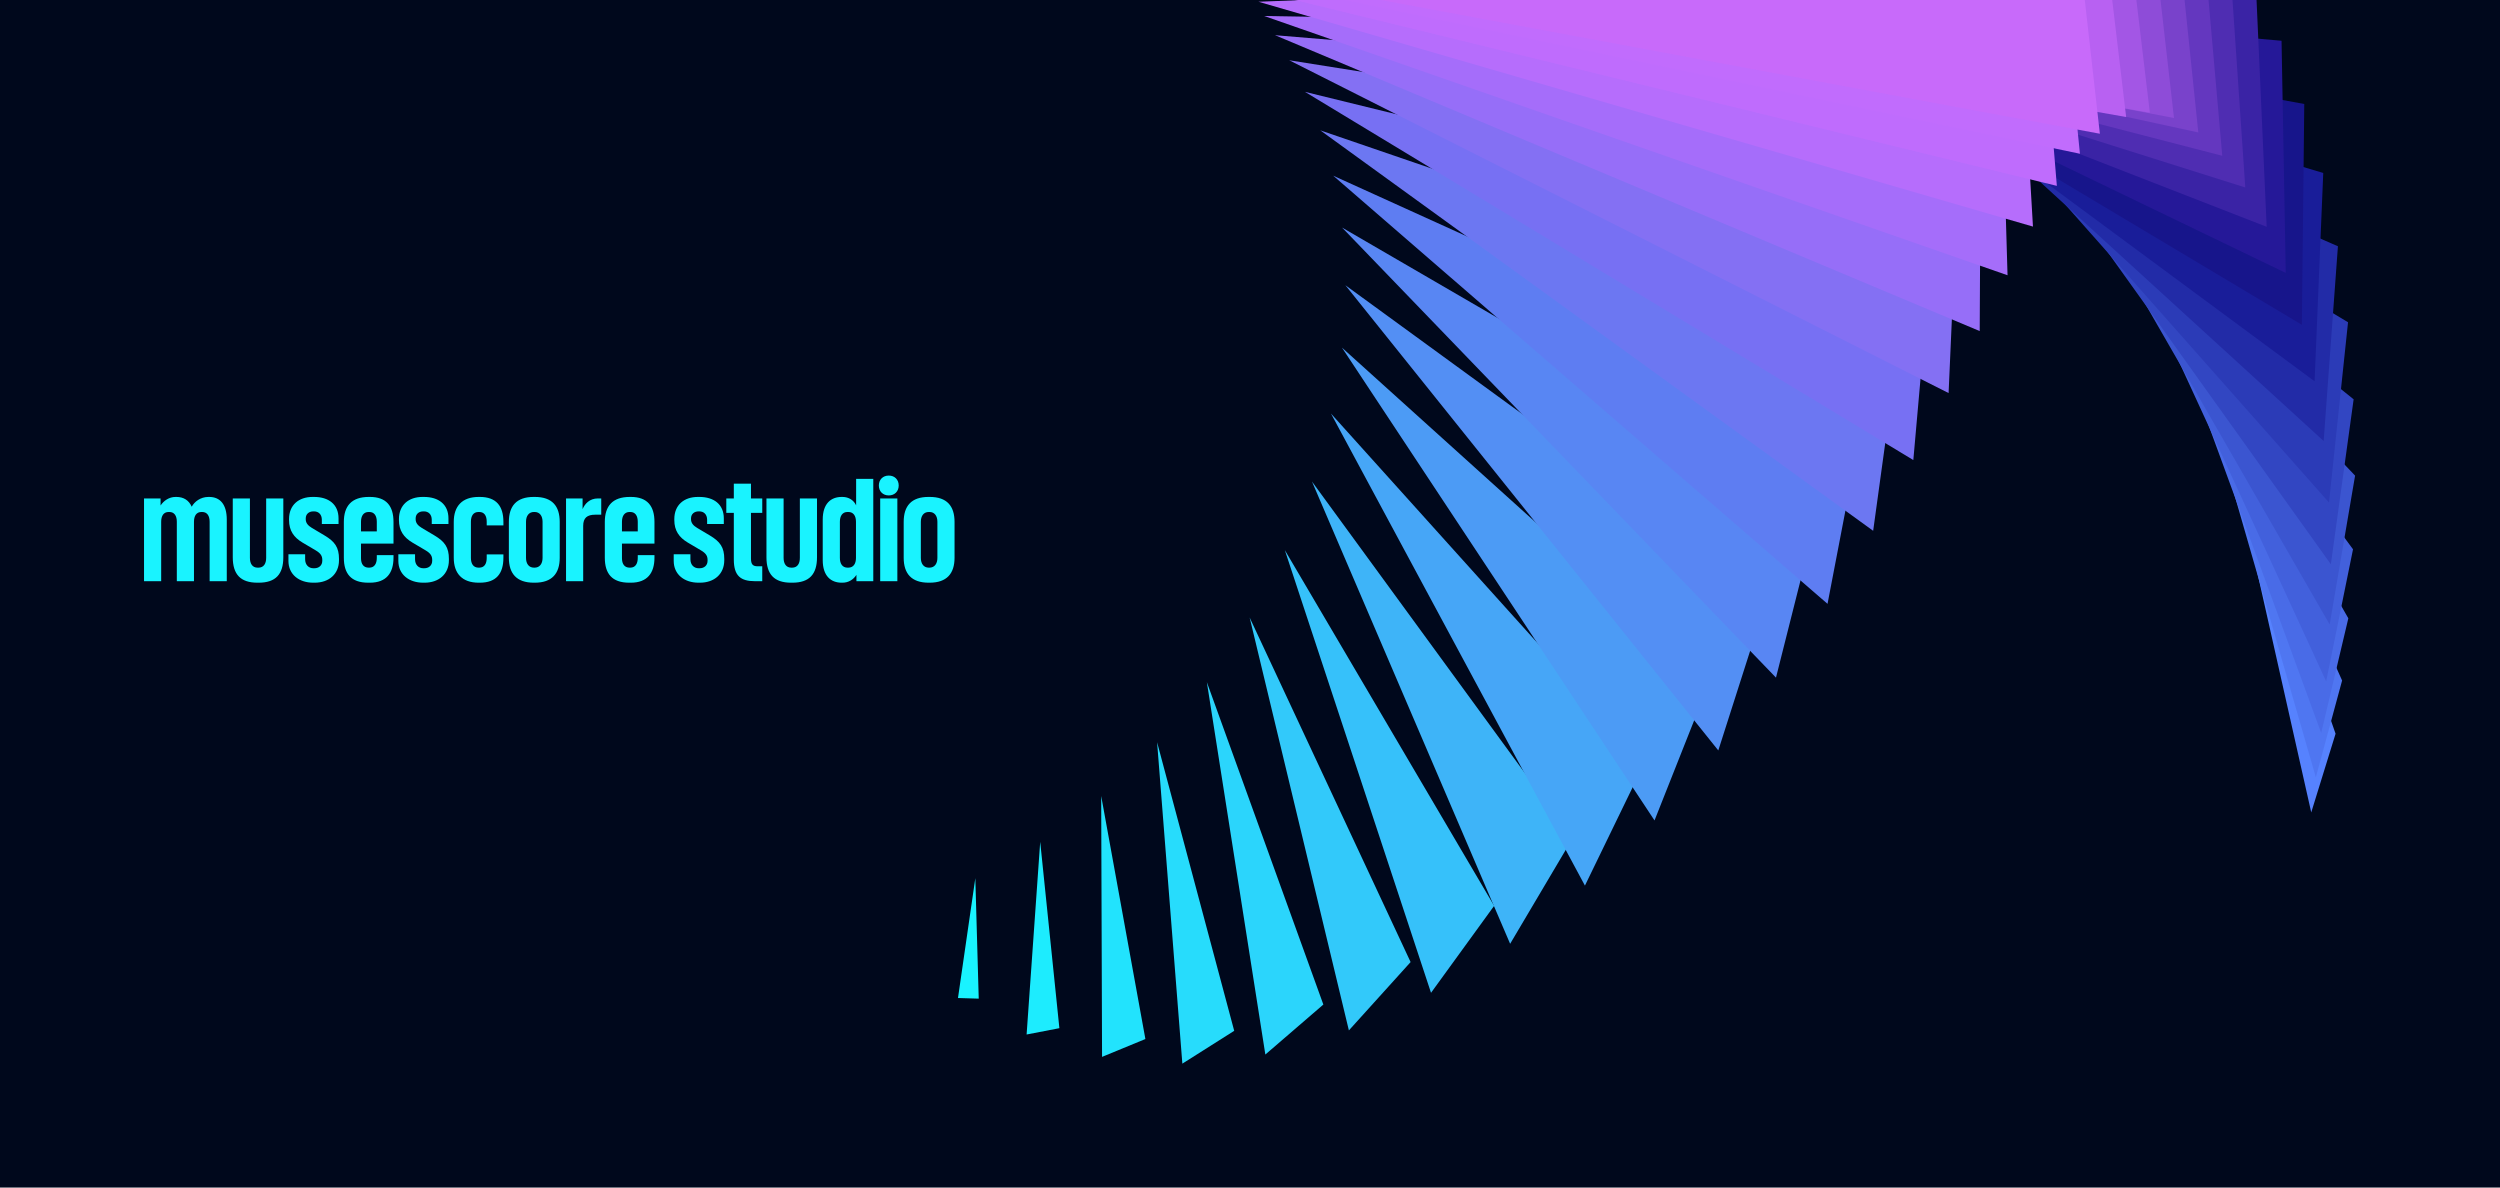
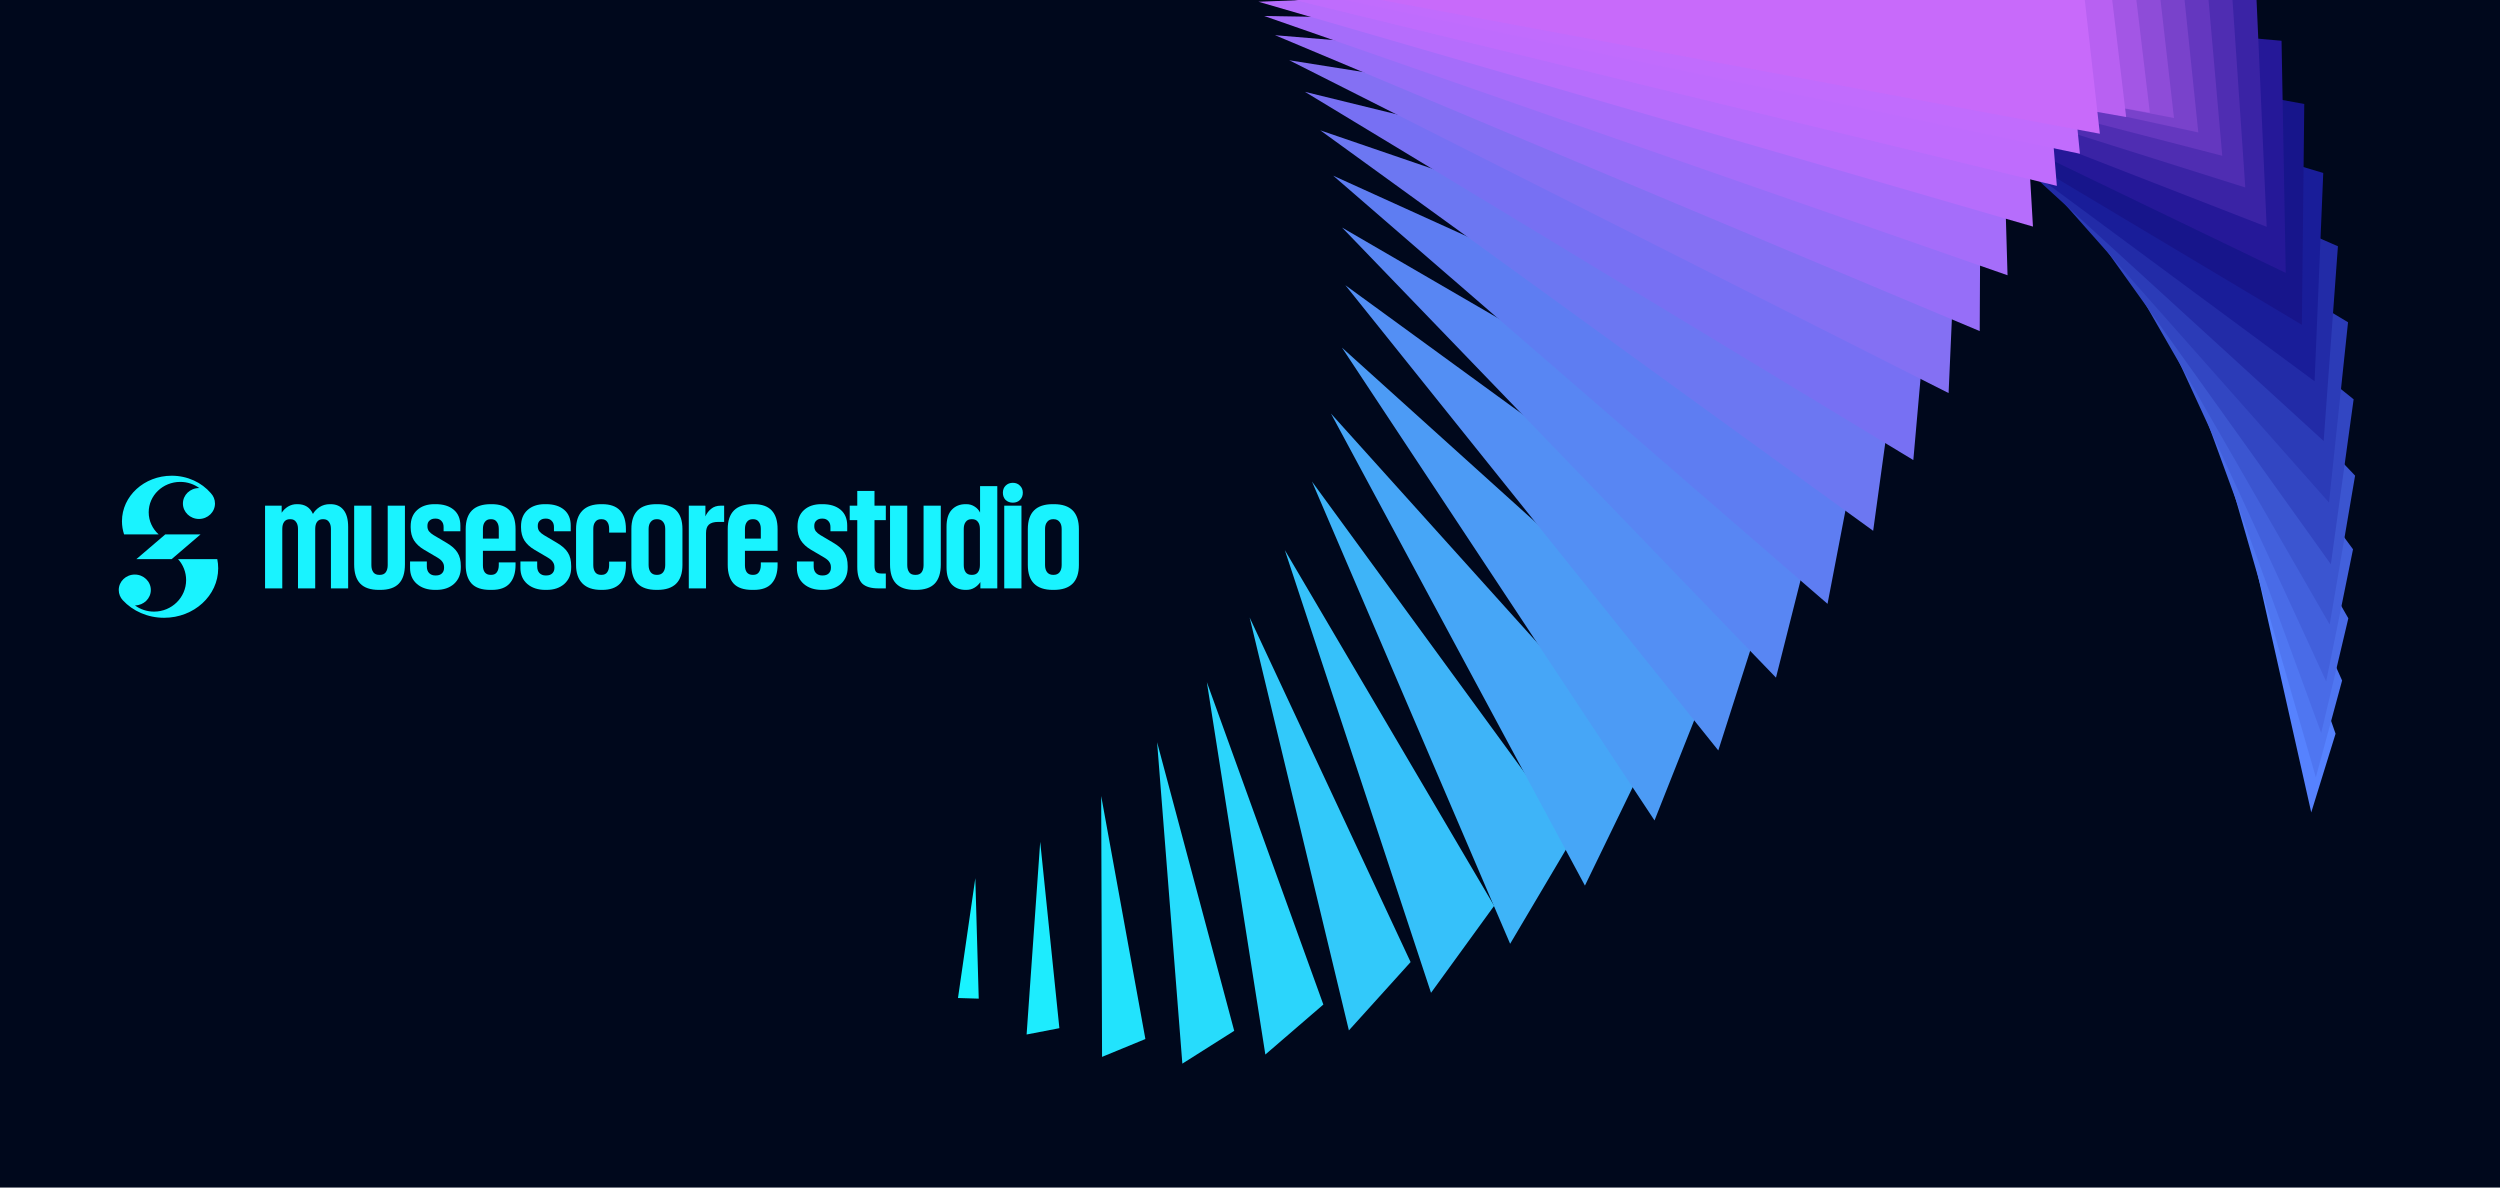
<svg xmlns="http://www.w3.org/2000/svg" width="800" height="380" viewBox="0 0 800 380" fill="none">
-   <g clip-path="url(#clip0_7983_13158)">
+   <g clip-path="url(#clip0_8843_25798)">
    <rect width="800" height="380" fill="#00081C" />
-     <g clip-path="url(#clip1_7983_13158)">
+     <path d="M39.707 171.008C39.264 169.672 39.027 168.253 39.027 166.785C39.027 158.746 46.151 152.23 54.94 152.23C60.014 152.23 64.534 154.402 67.448 157.785H67.448C68.286 158.665 68.797 159.837 68.797 161.125C68.797 163.854 66.499 166.067 63.664 166.067C60.83 166.067 58.532 163.854 58.532 161.125C58.532 158.396 60.83 156.183 63.664 156.183C63.704 156.183 63.743 156.184 63.782 156.184C62.087 154.943 59.971 154.207 57.677 154.207C52.103 154.207 47.584 158.557 47.584 163.924C47.584 166.718 48.808 169.236 50.768 171.008H39.707Z" fill="#19F3FF" />
+     <path d="M69.824 181.863C69.824 180.856 69.721 179.87 69.525 178.915H56.972C58.581 180.698 59.559 183.045 59.559 185.617C59.559 191.195 54.962 195.716 49.293 195.716C47.008 195.716 44.897 194.982 43.191 193.74C45.999 193.71 48.266 191.509 48.266 188.798C48.266 186.069 45.968 183.857 43.133 183.857C40.298 183.857 38 186.069 38 188.798C38 190.06 38.491 191.211 39.299 192.084C42.474 195.515 47.217 197.693 52.516 197.693C62.075 197.693 69.824 190.606 69.824 181.863Z" fill="#19F3FF" />
+     <path d="M64.178 171.008H52.885L43.646 178.915H54.938L64.178 171.008Z" fill="#19F3FF" />
+     <path d="M84.818 161.815H90.136V164.077C90.652 163.275 91.329 162.617 92.167 162.104C93.037 161.59 93.972 161.334 94.971 161.334H95.213C97.566 161.334 99.209 162.377 100.144 164.462C100.627 163.596 101.337 162.858 102.271 162.248C103.238 161.639 104.318 161.334 105.51 161.334H105.752C107.557 161.334 108.943 161.943 109.91 163.163C110.909 164.382 111.409 166.195 111.409 168.601V188.285H105.897V169.275C105.897 168.312 105.688 167.558 105.269 167.013C104.882 166.435 104.286 166.146 103.48 166.146H103.286C102.481 166.146 101.868 166.435 101.449 167.013C101.063 167.558 100.869 168.312 100.869 169.275V188.285H95.358V169.275C95.358 168.312 95.148 167.558 94.729 167.013C94.343 166.435 93.746 166.146 92.941 166.146H92.747C91.941 166.146 91.329 166.435 90.91 167.013C90.523 167.558 90.33 168.312 90.33 169.275V188.285H84.818V161.815Z" fill="#19F3FF" />
+     <path d="M121.261 188.766C118.554 188.766 116.556 188.093 115.266 186.745C113.977 185.397 113.333 183.36 113.333 180.633V161.815H118.844V180.825C118.844 181.788 119.054 182.558 119.473 183.135C119.892 183.681 120.504 183.954 121.31 183.954H121.6C122.406 183.954 123.018 183.681 123.437 183.135C123.856 182.558 124.065 181.788 124.065 180.825V161.815H129.577V180.633C129.577 183.36 128.932 185.397 127.643 186.745C126.354 188.093 124.355 188.766 121.648 188.766H121.261Z" fill="#19F3FF" />
+     <path d="M139.196 188.766C136.844 188.766 134.926 188.141 133.443 186.889C131.961 185.606 131.219 183.905 131.219 181.788V179.67H136.586V181.258C136.586 182.157 136.828 182.863 137.311 183.376C137.827 183.889 138.471 184.146 139.245 184.146H139.535C140.308 184.146 140.921 183.938 141.372 183.52C141.856 183.071 142.097 182.478 142.097 181.74V181.499C142.097 180.857 141.936 180.312 141.614 179.863C141.324 179.381 140.776 178.9 139.97 178.419L135.716 175.916C134.297 175.082 133.218 174.087 132.476 172.932C131.767 171.777 131.413 170.382 131.413 168.745V168.408C131.413 166.195 132.106 164.462 133.492 163.211C134.878 161.959 136.715 161.334 139.003 161.334H139.438C141.856 161.334 143.773 161.927 145.191 163.114C146.61 164.302 147.319 166.002 147.319 168.216V169.997H141.952V168.649C141.952 167.815 141.71 167.157 141.227 166.676C140.776 166.195 140.18 165.954 139.438 165.954H139.245C138.504 165.954 137.907 166.163 137.456 166.58C137.005 166.965 136.779 167.51 136.779 168.216V168.457C136.779 169.034 136.94 169.547 137.263 169.997C137.617 170.446 138.117 170.863 138.761 171.248L142.822 173.654C144.531 174.649 145.723 175.708 146.4 176.831C147.109 177.922 147.464 179.365 147.464 181.162V181.595C147.464 183.777 146.738 185.526 145.288 186.841C143.838 188.125 141.952 188.766 139.632 188.766H139.196Z" fill="#19F3FF" />
+     <path d="M156.855 188.766C154.148 188.766 152.166 188.093 150.909 186.745C149.652 185.365 149.023 183.376 149.023 180.777V169.323C149.023 163.997 151.698 161.334 157.049 161.334H157.387C162.447 161.334 164.977 163.997 164.977 169.323V176.253H154.535V180.922C154.535 181.884 154.744 182.638 155.163 183.184C155.582 183.697 156.194 183.954 157 183.954H157.194C157.999 183.954 158.596 183.681 158.982 183.135C159.401 182.558 159.611 181.788 159.611 180.825V179.959H164.977V180.777C164.977 183.312 164.349 185.285 163.092 186.697C161.867 188.076 159.965 188.766 157.387 188.766H156.855ZM159.611 172.355V169.275C159.611 168.312 159.401 167.558 158.982 167.013C158.596 166.435 157.999 166.146 157.194 166.146H157C156.194 166.146 155.582 166.435 155.163 167.013C154.744 167.558 154.535 168.312 154.535 169.275V172.355H159.611Z" fill="#19F3FF" />
+     <path d="M174.512 188.766C172.159 188.766 170.241 188.141 168.758 186.889C167.276 185.606 166.535 183.905 166.535 181.788V179.67H171.901V181.258C171.901 182.157 172.143 182.863 172.626 183.376C173.142 183.889 173.786 184.146 174.56 184.146H174.85C175.624 184.146 176.236 183.938 176.687 183.52C177.171 183.071 177.412 182.478 177.412 181.74V181.499C177.412 180.857 177.251 180.312 176.929 179.863C176.639 179.381 176.091 178.9 175.285 178.419L171.031 175.916C169.613 175.082 168.533 174.087 167.792 172.932C167.082 171.777 166.728 170.382 166.728 168.745V168.408C166.728 166.195 167.421 164.462 168.807 163.211C170.193 161.959 172.03 161.334 174.318 161.334H174.753C177.171 161.334 179.088 161.927 180.507 163.114C181.925 164.302 182.634 166.002 182.634 168.216V169.997H177.267V168.649C177.267 167.815 177.026 167.157 176.542 166.676C176.091 166.195 175.495 165.954 174.753 165.954H174.56C173.819 165.954 173.222 166.163 172.771 166.58C172.32 166.965 172.094 167.51 172.094 168.216V168.457C172.094 169.034 172.255 169.547 172.578 169.997C172.932 170.446 173.432 170.863 174.077 171.248L178.138 173.654C179.846 174.649 181.038 175.708 181.715 176.831C182.424 177.922 182.779 179.365 182.779 181.162V181.595C182.779 183.777 182.054 185.526 180.603 186.841C179.153 188.125 177.267 188.766 174.947 188.766H174.512Z" fill="#19F3FF" />
+     <path d="M192.364 188.766C189.721 188.766 187.723 188.076 186.369 186.697C185.015 185.317 184.338 183.344 184.338 180.777V169.323C184.338 166.756 185.015 164.783 186.369 163.403C187.723 162.024 189.721 161.334 192.364 161.334H192.702C197.762 161.334 200.292 163.997 200.292 169.323V170.43H194.926V169.275C194.926 168.28 194.717 167.51 194.298 166.965C193.911 166.419 193.315 166.146 192.509 166.146H192.315C191.51 166.146 190.897 166.435 190.478 167.013C190.059 167.558 189.85 168.312 189.85 169.275V180.825C189.85 181.788 190.059 182.558 190.478 183.135C190.897 183.681 191.51 183.954 192.315 183.954H192.509C193.315 183.954 193.911 183.681 194.298 183.135C194.717 182.558 194.926 181.788 194.926 180.825V179.718H200.292V180.777C200.292 186.103 197.762 188.766 192.702 188.766H192.364Z" fill="#19F3FF" />
+     <path d="M210.069 188.766C204.718 188.766 202.043 186.103 202.043 180.777V169.323C202.043 163.997 204.702 161.334 210.02 161.334H210.407C215.725 161.334 218.384 163.997 218.384 169.323V180.777C218.384 186.103 215.709 188.766 210.359 188.766H210.069ZM207.555 180.825C207.555 181.788 207.78 182.558 208.231 183.135C208.683 183.681 209.311 183.954 210.117 183.954H210.31C211.116 183.954 211.745 183.681 212.196 183.135C212.647 182.558 212.873 181.788 212.873 180.825V169.275C212.873 168.312 212.647 167.558 212.196 167.013C211.745 166.435 211.116 166.146 210.31 166.146H210.117C209.311 166.146 208.683 166.435 208.231 167.013C207.78 167.558 207.555 168.312 207.555 169.275V180.825Z" fill="#19F3FF" />
+     <path d="M220.413 161.815H225.731V165.232C226.15 164.27 226.763 163.467 227.569 162.826C228.374 162.152 229.406 161.815 230.663 161.815H231.726V167.013H229.841C228.487 167.013 227.488 167.302 226.843 167.879C226.231 168.425 225.925 169.339 225.925 170.622V188.285H220.413V161.815Z" fill="#19F3FF" />
+     <path d="M240.705 188.766C237.998 188.766 236.016 188.093 234.759 186.745C233.502 185.365 232.873 183.376 232.873 180.777V169.323C232.873 163.997 235.548 161.334 240.898 161.334H241.237C246.297 161.334 248.827 163.997 248.827 169.323V176.253H238.384V180.922C238.384 181.884 238.594 182.638 239.013 183.184C239.432 183.697 240.044 183.954 240.85 183.954H241.043C241.849 183.954 242.446 183.681 242.832 183.135C243.251 182.558 243.461 181.788 243.461 180.825V179.959H248.827V180.777C248.827 183.312 248.199 185.285 246.942 186.697C245.717 188.076 243.815 188.766 241.237 188.766H240.705ZM243.461 172.355V169.275C243.461 168.312 243.251 167.558 242.832 167.013C242.446 166.435 241.849 166.146 241.043 166.146H240.85C240.044 166.146 239.432 166.435 239.013 167.013C238.594 167.558 238.384 168.312 238.384 169.275V172.355H243.461Z" fill="#19F3FF" />
+     <path d="M262.988 188.766C260.635 188.766 258.718 188.141 257.235 186.889C255.753 185.606 255.011 183.905 255.011 181.788V179.67H260.378V181.258C260.378 182.157 260.619 182.863 261.103 183.376C261.619 183.889 262.263 184.146 263.037 184.146H263.327C264.1 184.146 264.713 183.938 265.164 183.52C265.647 183.071 265.889 182.478 265.889 181.74V181.499C265.889 180.857 265.728 180.312 265.406 179.863C265.116 179.381 264.568 178.9 263.762 178.419L259.507 175.916C258.089 175.082 257.01 174.087 256.268 172.932C255.559 171.777 255.205 170.382 255.205 168.745V168.408C255.205 166.195 255.898 164.462 257.284 163.211C258.669 161.959 260.507 161.334 262.795 161.334H263.23C265.647 161.334 267.565 161.927 268.983 163.114C270.401 164.302 271.11 166.002 271.11 168.216V169.997H265.744V168.649C265.744 167.815 265.502 167.157 265.019 166.676C264.568 166.195 263.971 165.954 263.23 165.954H263.037C262.295 165.954 261.699 166.163 261.248 166.58C260.797 166.965 260.571 167.51 260.571 168.216V168.457C260.571 169.034 260.732 169.547 261.055 169.997C261.409 170.446 261.909 170.863 262.553 171.248L266.614 173.654C268.323 174.649 269.515 175.708 270.192 176.831C270.901 177.922 271.255 179.365 271.255 181.162V181.595C271.255 183.777 270.53 185.526 269.08 186.841C267.63 188.125 265.744 188.766 263.423 188.766H262.988Z" fill="#19F3FF" />
+     <path d="M281.093 188.285C278.741 188.285 277.016 187.772 275.92 186.745C274.857 185.686 274.325 183.889 274.325 181.355V166.435H271.908V161.815H274.325V157.099H279.837V161.815H283.462V166.435H279.837V181.018C279.837 181.948 279.998 182.606 280.32 182.991C280.642 183.344 281.206 183.52 282.012 183.52H283.462V188.285H281.093Z" fill="#19F3FF" />
+     <path d="M292.738 188.766C290.031 188.766 288.032 188.093 286.743 186.745C285.454 185.397 284.809 183.36 284.809 180.633V161.815H290.321V180.825C290.321 181.788 290.53 182.558 290.949 183.135C291.368 183.681 291.981 183.954 292.786 183.954H293.076C293.882 183.954 294.495 183.681 294.914 183.135C295.333 182.558 295.542 181.788 295.542 180.825V161.815H301.054V180.633C301.054 183.36 300.409 185.397 299.12 186.745C297.83 188.093 295.832 188.766 293.125 188.766H292.738Z" fill="#19F3FF" />
+     <path d="M308.981 188.766C307.144 188.766 305.661 188.173 304.533 186.986C303.437 185.766 302.89 183.954 302.89 181.547V168.553C302.89 166.146 303.437 164.35 304.533 163.163C305.661 161.943 307.144 161.334 308.981 161.334H309.223C310.222 161.334 311.108 161.59 311.882 162.104C312.655 162.585 313.236 163.227 313.622 164.029V155.558H319.134V188.285H313.719V186.264C313.203 187.034 312.559 187.643 311.785 188.093C311.044 188.542 310.19 188.766 309.223 188.766H308.981ZM308.401 180.825C308.401 181.788 308.61 182.558 309.029 183.135C309.448 183.681 310.061 183.954 310.867 183.954H311.108C311.914 183.954 312.526 183.681 312.945 183.135C313.364 182.558 313.574 181.788 313.574 180.825V169.275C313.574 168.312 313.364 167.558 312.945 167.013C312.526 166.435 311.914 166.146 311.108 166.146H310.867C310.061 166.146 309.448 166.435 309.029 167.013C308.61 167.558 308.401 168.312 308.401 169.275V180.825Z" fill="#19F3FF" />
+     <path d="M321.357 161.815H326.868V188.285H321.357V161.815ZM320.921 157.676C320.921 156.746 321.211 155.992 321.792 155.414C322.404 154.805 323.178 154.5 324.112 154.5C325.047 154.5 325.804 154.805 326.384 155.414C326.997 155.992 327.303 156.746 327.303 157.676C327.303 158.607 326.997 159.377 326.384 159.986C325.804 160.564 325.047 160.852 324.112 160.852C323.178 160.852 322.404 160.564 321.792 159.986C321.211 159.377 320.921 158.607 320.921 157.676Z" fill="#19F3FF" />
+     <path d="M336.929 188.766C331.579 188.766 328.904 186.103 328.904 180.777V169.323C328.904 163.997 331.563 161.334 336.881 161.334H337.268C342.586 161.334 345.245 163.997 345.245 169.323V180.777C345.245 186.103 342.57 188.766 337.219 188.766H336.929ZM334.415 180.825C334.415 181.788 334.641 182.558 335.092 183.135C335.543 183.681 336.172 183.954 336.978 183.954H337.171C337.977 183.954 338.605 183.681 339.056 183.135C339.508 182.558 339.733 181.788 339.733 180.825V169.275C339.733 168.312 339.508 167.558 339.056 167.013C338.605 166.435 337.977 166.146 337.171 166.146H336.978C336.172 166.146 335.543 166.435 335.092 167.013C334.641 167.558 334.415 168.312 334.415 169.275V180.825Z" fill="#19F3FF" />
+     <g clip-path="url(#clip1_8843_25798)">
      <path d="M739.596 259.977L709.519 126.279L747.384 234.793L739.596 259.977Z" fill="#5682FE" />
      <path d="M741.067 248.753L700.681 108.617L749.474 217.771L741.067 248.753Z" fill="#4F76F1" />
      <path d="M742.781 234.562L690.237 90.949L751.468 197.86L742.781 234.562Z" fill="#496BE7" />
      <path d="M744.37 218.046L677.938 73.775L752.967 175.776L744.37 218.046Z" fill="#4260DC" />
      <path d="M745.497 199.843L663.64 57.55L753.629 152.201L745.497 199.843Z" fill="#3B55D0" />
      <path d="M745.877 180.57L647.306 42.685L753.163 127.781L745.877 180.57Z" fill="#3246C2" />
      <path d="M745.286 160.816L629.042 29.502L751.371 103.123L745.286 160.816Z" fill="#2B3BB7" />
      <path d="M457.925 317.703L411.14 176.03L478.125 289.866L457.925 317.703Z" fill="#36C1FA" />
      <path d="M483.242 302.018L419.833 154.098L503.214 268.28L483.242 302.018Z" fill="#3EB4F8" />
      <path d="M431.642 329.73L399.885 197.608L451.394 307.864L431.642 329.73Z" fill="#32C9FA" />
      <path d="M507.178 283.396L425.906 132.335L526.331 243.926L507.178 283.396Z" fill="#46A6F7" />
      <path d="M743.574 141.125L609.076 18.227L748.136 78.801L743.574 141.125Z" fill="#222BA7" />
      <path d="M404.91 337.454L386.191 218.288L423.473 321.454L404.91 337.454Z" fill="#2BD5FC" />
      <path d="M529.446 262.542L429.418 111.238L547.271 217.562L529.446 262.542Z" fill="#4C9BF5" />
      <path d="M549.856 240.143L430.514 91.267L565.917 189.903L549.856 240.143Z" fill="#538FF4" />
      <path d="M378.352 340.365L370.27 237.511L394.947 329.865L378.352 340.365Z" fill="#27DCFC" />
      <path d="M740.67 122.011L587.759 8.981L743.439 55.349L740.67 122.011Z" fill="#191D99" />
      <path d="M568.315 216.843L429.459 72.819L582.25 161.592L568.315 216.843Z" fill="#5886F3" />
      <path d="M736.599 103.937L565.559 1.77L737.366 33.275L736.599 103.937Z" fill="#17158B" />
      <path d="M584.809 193.234L426.619 56.221L596.326 133.243L584.809 193.234Z" fill="#5E7DF2" />
      <path d="M352.656 338.203L352.381 254.725L366.524 332.488L352.656 338.203Z" fill="#22E3FD" />
      <path d="M599.413 169.86L422.475 41.703L608.284 105.407L599.413 169.86Z" fill="#6C77F2" />
      <path d="M731.437 87.337L542.996 -3.526L730.095 13.042L731.437 87.337Z" fill="#251898" />
      <path d="M328.514 331.042L332.865 269.386L339.001 329.018L328.514 331.042Z" fill="#1DECFE" />
      <path d="M612.264 147.223L417.579 29.39L618.335 78.613L612.264 147.223Z" fill="#7770F3" />
      <path d="M725.333 72.578L520.647 -7.102L721.875 -4.932L725.333 72.578Z" fill="#3A23A5" />
      <path d="M623.549 125.781L412.547 19.282L626.764 53.353L623.549 125.781Z" fill="#8470F3" />
      <path d="M306.554 319.368L312.101 281.009L313.194 319.566L306.554 319.368Z" fill="#19F3FF" />
      <path d="M718.49 59.991L499.073 -9.241L713.015 -20.288L718.49 59.991Z" fill="#4F2DB2" />
      <path d="M633.509 105.944L407.995 11.262L633.893 30.085L633.509 105.944Z" fill="#966EF8" />
      <path d="M711.124 49.852L478.817 -10.245L703.848 -32.71L711.124 49.852Z" fill="#6437BF" />
      <path d="M642.412 88.083L404.53 5.117L640.106 9.207L642.412 88.083Z" fill="#A56DFA" />
      <path d="M703.458 42.387L460.359 -10.423L694.711 -41.954L703.458 42.387Z" fill="#7942CB" />
      <path d="M650.547 72.508L402.7 0.557L645.789 -8.92L650.547 72.508Z" fill="#B66DFC" />
      <path d="M695.679 37.759L444.096 -10.033L685.899 -47.823L695.679 37.759Z" fill="#8E4CD8" />
      <path d="M658.19 59.477L402.962 -2.753L651.324 -24.001L658.19 59.477Z" fill="#BF6CFD" />
      <path d="M687.953 36.087L430.339 -9.27L677.64 -50.187L687.953 36.087Z" fill="#A356E5" />
      <path d="M665.579 49.199L405.677 -5.136L657.05 -35.807L665.579 49.199Z" fill="#C16CFD" />
      <path d="M680.367 37.438L419.301 -8.225L670.078 -48.973L680.367 37.438Z" fill="#B861F2" />
      <path d="M671.956 42.796L410.111 -5.915L662.266 -43.193L671.956 42.796Z" fill="#C86AFA" />
    </g>
-     <path d="M46.087 185.982V159.5H51.383V161.763C52.346 160.27 54.079 159.018 56.198 159.018H56.439C58.75 159.018 60.435 160.077 61.35 162.148C62.217 160.559 64.143 159.018 66.695 159.018H66.935C70.45 159.018 72.569 161.425 72.569 166.289V185.982H67.08V166.963C67.08 165.085 66.309 163.833 64.672 163.833H64.48C62.843 163.833 62.072 165.085 62.072 166.963V185.982H56.583V166.963C56.583 165.085 55.813 163.833 54.176 163.833H53.983C52.346 163.833 51.576 165.085 51.576 166.963V185.982H46.087ZM82.382 186.463C76.941 186.463 74.485 183.767 74.485 178.326V159.5H79.974V178.519C79.974 180.396 80.793 181.648 82.43 181.648H82.719C84.356 181.648 85.174 180.396 85.174 178.519V159.5H90.663V178.326C90.663 183.767 88.208 186.463 82.767 186.463H82.382ZM100.244 186.463C95.67 186.463 92.299 183.815 92.299 179.482V177.363H97.644V178.952C97.644 180.782 98.799 181.841 100.292 181.841H100.581C102.073 181.841 103.133 180.926 103.133 179.433V179.193C103.133 177.941 102.651 177.074 101.014 176.111L96.777 173.607C94.032 171.97 92.492 169.803 92.492 166.433V166.096C92.492 161.618 95.573 159.018 100.051 159.018H100.485C105.155 159.018 108.333 161.377 108.333 165.903V167.685H102.988V166.337C102.988 164.603 101.929 163.64 100.485 163.64H100.292C98.847 163.64 97.836 164.507 97.836 165.903V166.144C97.836 167.396 98.607 168.215 99.811 168.937L103.855 171.344C107.177 173.318 108.477 175.196 108.477 178.856V179.289C108.477 183.719 105.251 186.463 100.677 186.463H100.244ZM117.831 186.463C112.294 186.463 110.031 183.526 110.031 178.47V167.011C110.031 161.955 112.486 159.018 118.023 159.018H118.36C123.657 159.018 125.92 161.955 125.92 167.011V173.944H115.52V178.615C115.52 180.493 116.338 181.648 117.975 181.648H118.168C119.805 181.648 120.575 180.396 120.575 178.519V177.652H125.92V178.47C125.92 183.333 123.657 186.463 118.36 186.463H117.831ZM115.52 170.044H120.575V166.963C120.575 165.085 119.805 163.833 118.168 163.833H117.975C116.338 163.833 115.52 165.085 115.52 166.963V170.044ZM135.415 186.463C130.841 186.463 127.471 183.815 127.471 179.482V177.363H132.815V178.952C132.815 180.782 133.971 181.841 135.464 181.841H135.752C137.245 181.841 138.304 180.926 138.304 179.433V179.193C138.304 177.941 137.823 177.074 136.186 176.111L131.949 173.607C129.204 171.97 127.663 169.803 127.663 166.433V166.096C127.663 161.618 130.745 159.018 135.223 159.018H135.656C140.327 159.018 143.505 161.377 143.505 165.903V167.685H138.16V166.337C138.16 164.603 137.101 163.64 135.656 163.64H135.464C134.019 163.64 133.008 164.507 133.008 165.903V166.144C133.008 167.396 133.778 168.215 134.982 168.937L139.027 171.344C142.349 173.318 143.649 175.196 143.649 178.856V179.289C143.649 183.719 140.423 186.463 135.849 186.463H135.415ZM153.195 186.463C147.899 186.463 145.202 183.526 145.202 178.47V167.011C145.202 161.955 147.899 159.018 153.195 159.018H153.532C158.828 159.018 161.091 161.955 161.091 167.011V168.118H155.747V166.963C155.747 165.085 155.025 163.833 153.339 163.833H153.147C151.462 163.833 150.691 165.085 150.691 166.963V178.519C150.691 180.396 151.462 181.648 153.147 181.648H153.339C155.025 181.648 155.747 180.396 155.747 178.519V177.411H161.091V178.47C161.091 183.526 158.828 186.463 153.532 186.463H153.195ZM170.828 186.463C165.291 186.463 162.835 183.526 162.835 178.47V167.011C162.835 161.955 165.242 159.018 170.78 159.018H171.165C176.702 159.018 179.11 161.955 179.11 167.011V178.47C179.11 183.526 176.654 186.463 171.117 186.463H170.828ZM168.324 178.519C168.324 180.396 169.239 181.648 170.876 181.648H171.069C172.706 181.648 173.62 180.396 173.62 178.519V166.963C173.62 165.085 172.706 163.833 171.069 163.833H170.876C169.239 163.833 168.324 165.085 168.324 166.963V178.519ZM181.131 185.982V159.5H186.427V162.918C187.149 161.233 188.642 159.5 191.338 159.5H192.398V164.7H190.52C187.872 164.7 186.62 165.711 186.62 168.311V185.982H181.131ZM201.34 186.463C195.803 186.463 193.54 183.526 193.54 178.47V167.011C193.54 161.955 195.995 159.018 201.532 159.018H201.87C207.166 159.018 209.429 161.955 209.429 167.011V173.944H199.029V178.615C199.029 180.493 199.847 181.648 201.484 181.648H201.677C203.314 181.648 204.084 180.396 204.084 178.519V177.652H209.429V178.47C209.429 183.333 207.166 186.463 201.87 186.463H201.34ZM199.029 170.044H204.084V166.963C204.084 165.085 203.314 163.833 201.677 163.833H201.484C199.847 163.833 199.029 165.085 199.029 166.963V170.044ZM223.533 186.463C218.958 186.463 215.588 183.815 215.588 179.482V177.363H220.933V178.952C220.933 180.782 222.088 181.841 223.581 181.841H223.87C225.362 181.841 226.422 180.926 226.422 179.433V179.193C226.422 177.941 225.94 177.074 224.303 176.111L220.066 173.607C217.321 171.97 215.781 169.803 215.781 166.433V166.096C215.781 161.618 218.862 159.018 223.34 159.018H223.773C228.444 159.018 231.622 161.377 231.622 165.903V167.685H226.277V166.337C226.277 164.603 225.218 163.64 223.773 163.64H223.581C222.136 163.64 221.125 164.507 221.125 165.903V166.144C221.125 167.396 221.896 168.215 223.099 168.937L227.144 171.344C230.466 173.318 231.766 175.196 231.766 178.856V179.289C231.766 183.719 228.54 186.463 223.966 186.463H223.533ZM241.564 185.982C236.99 185.982 234.823 184.248 234.823 179.048V164.122H232.416V159.5H234.823V154.781H240.312V159.5H243.923V164.122H240.312V178.711C240.312 180.589 240.89 181.215 242.479 181.215H243.923V185.982H241.564ZM253.161 186.463C247.721 186.463 245.265 183.767 245.265 178.326V159.5H250.754V178.519C250.754 180.396 251.572 181.648 253.21 181.648H253.498C255.136 181.648 255.954 180.396 255.954 178.519V159.5H261.443V178.326C261.443 183.767 258.987 186.463 253.547 186.463H253.161ZM269.338 186.463C265.872 186.463 263.272 184.296 263.272 179.241V166.24C263.272 161.185 265.872 159.018 269.338 159.018H269.579C271.65 159.018 273.239 160.125 273.961 161.714V153.24H279.45V185.982H274.057V183.959C273.094 185.452 271.553 186.463 269.579 186.463H269.338ZM268.761 178.519C268.761 180.396 269.579 181.648 271.216 181.648H271.457C273.094 181.648 273.913 180.396 273.913 178.519V166.963C273.913 165.085 273.094 163.833 271.457 163.833H271.216C269.579 163.833 268.761 165.085 268.761 166.963V178.519ZM281.664 185.982V159.5H287.153V185.982H281.664ZM281.23 155.359C281.23 153.481 282.53 152.181 284.408 152.181C286.286 152.181 287.586 153.481 287.586 155.359C287.586 157.236 286.286 158.537 284.408 158.537C282.53 158.537 281.23 157.236 281.23 155.359ZM297.173 186.463C291.636 186.463 289.18 183.526 289.18 178.47V167.011C289.18 161.955 291.588 159.018 297.125 159.018H297.51C303.047 159.018 305.455 161.955 305.455 167.011V178.47C305.455 183.526 302.999 186.463 297.462 186.463H297.173ZM294.669 178.519C294.669 180.396 295.584 181.648 297.221 181.648H297.414C299.051 181.648 299.966 180.396 299.966 178.519V166.963C299.966 165.085 299.051 163.833 297.414 163.833H297.221C295.584 163.833 294.669 165.085 294.669 166.963V178.519Z" fill="#19F3FF" />
  </g>
  <defs>
-     <clipPath id="clip0_7983_13158">
+     <clipPath id="clip0_8843_25798">
      <rect width="800" height="380" fill="white" />
    </clipPath>
-     <clipPath id="clip1_7983_13158">
+     <clipPath id="clip1_8843_25798">
      <rect width="467.21" height="352.781" fill="white" transform="translate(773.99 293.632) rotate(173.229)" />
    </clipPath>
  </defs>
</svg>
